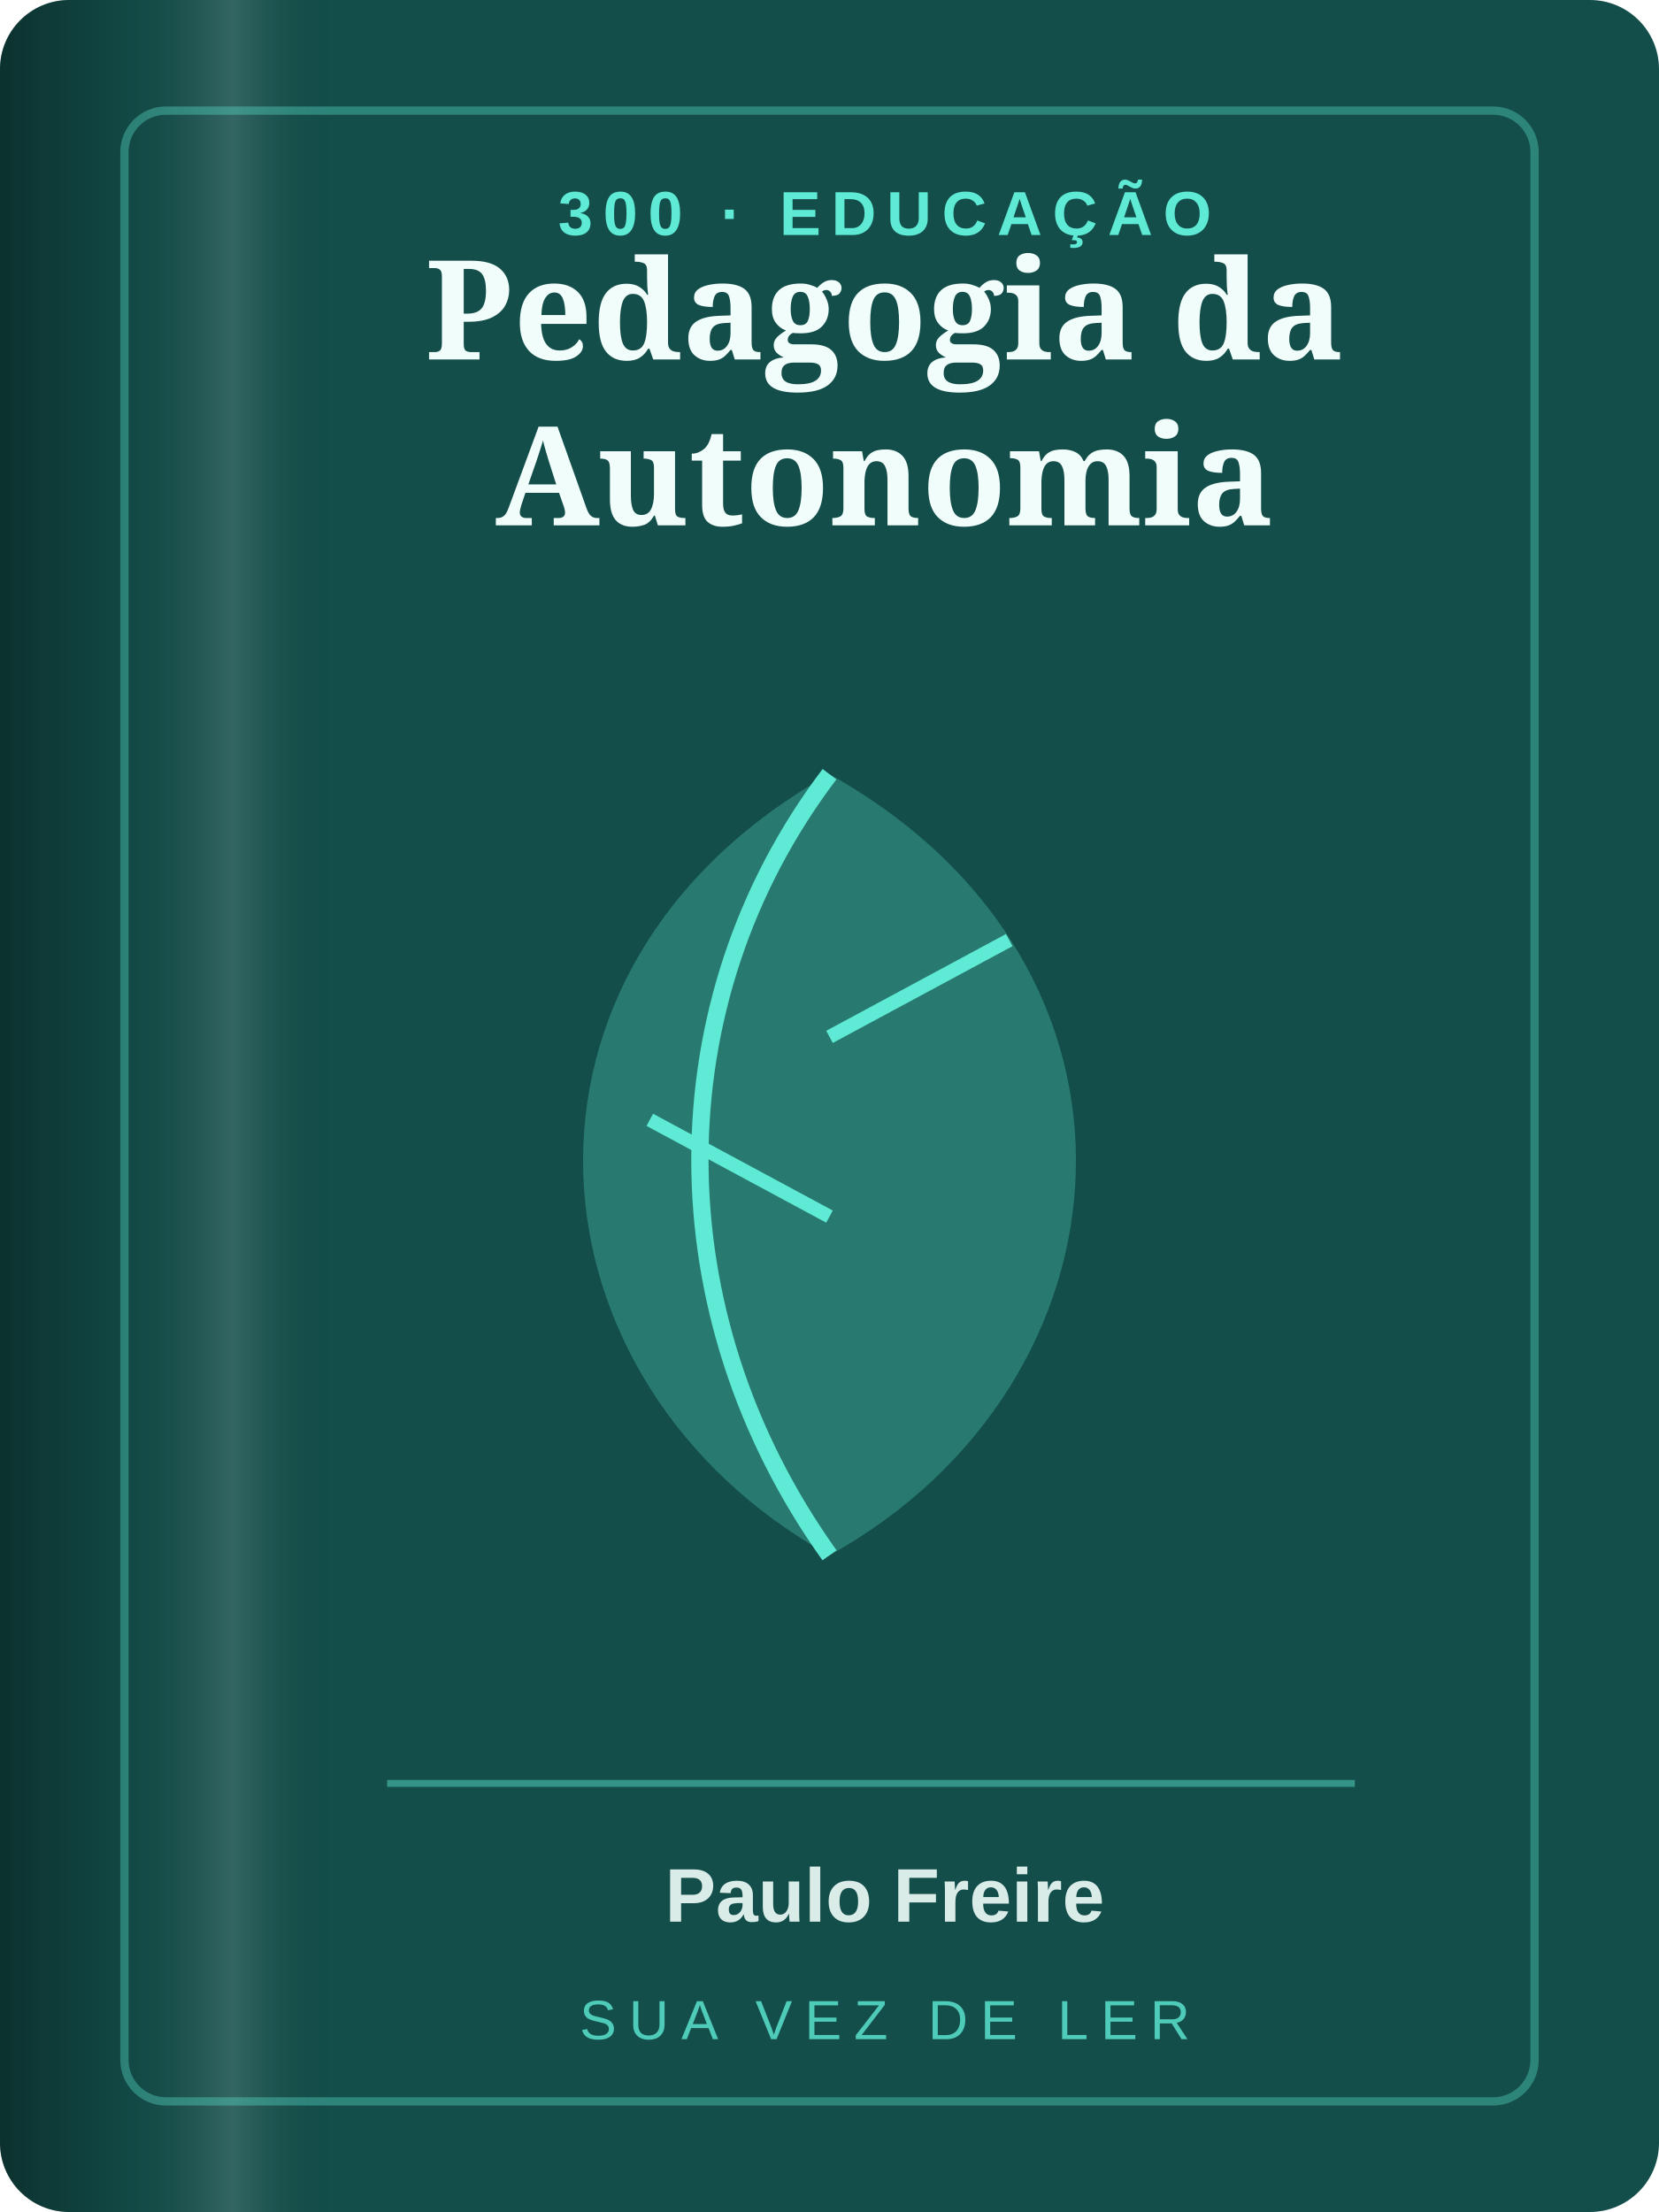
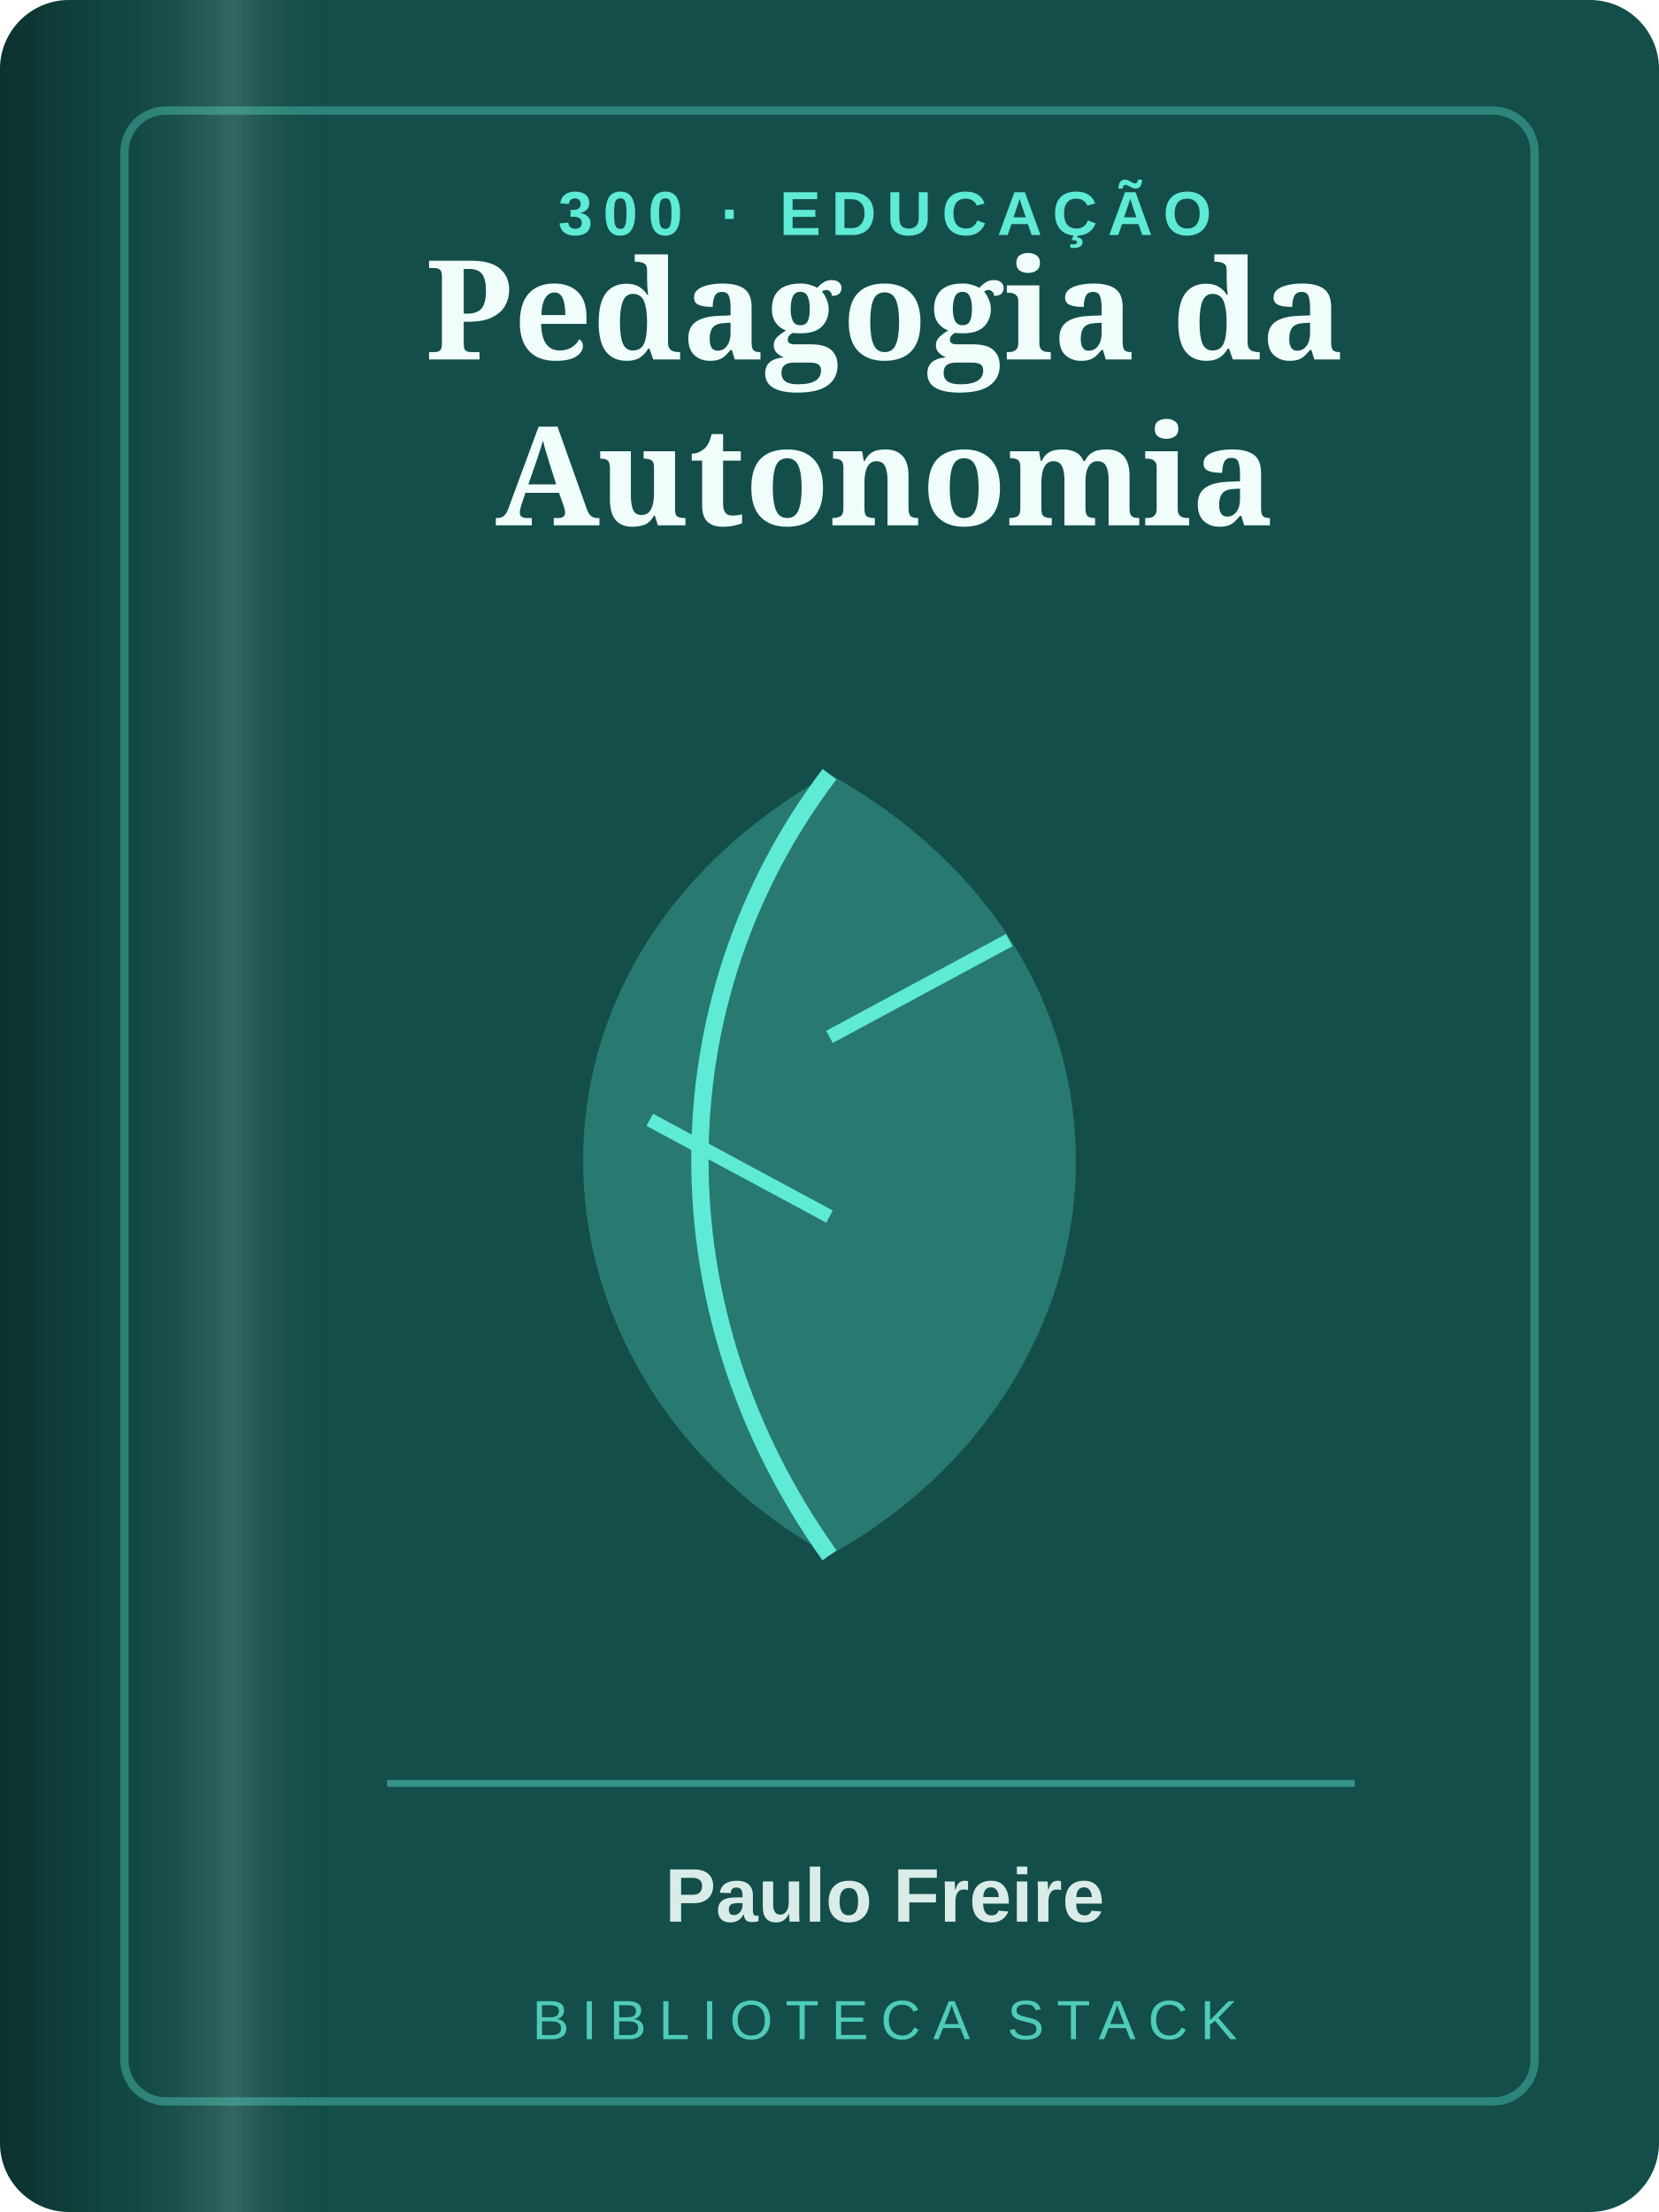
<svg xmlns="http://www.w3.org/2000/svg" viewBox="0 0 240 320" width="240" height="320">
  <defs>
    <linearGradient id="spine14" x1="0" y1="0" x2="1" y2="0">
      <stop offset="0%" stop-color="#000000" stop-opacity="0.36" />
      <stop offset="8%" stop-color="#000000" stop-opacity="0.06" />
      <stop offset="14%" stop-color="#FFFFFF" stop-opacity="0.14" />
      <stop offset="20%" stop-color="#000000" stop-opacity="0" />
    </linearGradient>
  </defs>
  <rect width="240" height="320" rx="10" fill="#134E4A" />
  <rect width="240" height="320" rx="10" fill="url(#spine14)" />
  <rect x="18" y="16" width="204" height="288" rx="6" fill="none" stroke="#5EEAD4" stroke-opacity="0.35" stroke-width="1.2" />
  <text x="128" y="34" text-anchor="middle" font-family="Arial, sans-serif" font-size="9" font-weight="700" letter-spacing="1.5" fill="#5EEAD4">300 · EDUCAÇÃO</text>
  <text x="128" y="52" text-anchor="middle" font-family="Georgia, serif" font-weight="700" font-size="20" fill="#F0FDFA">Pedagogia da</text>
  <text x="128" y="76" text-anchor="middle" font-family="Georgia, serif" font-weight="700" font-size="20" fill="#F0FDFA">Autonomia</text>
  <path d="M120 225 C75 200 70 140 120 112 C170 140 165 200 120 225 Z" fill="#5EEAD4" opacity="0.28" />
  <path d="M120 225 C95 190 95 145 120 112" fill="none" stroke="#5EEAD4" stroke-width="2.5" />
  <line x1="120" y1="150" x2="146" y2="136" stroke="#5EEAD4" stroke-width="2" />
  <line x1="120" y1="176" x2="94" y2="162" stroke="#5EEAD4" stroke-width="2" />
  <line x1="56" y1="258" x2="196" y2="258" stroke="#5EEAD4" stroke-opacity="0.45" stroke-width="1" />
  <text x="128" y="278" text-anchor="middle" font-family="Arial, sans-serif" font-size="11" font-weight="600" fill="#F0FDFA" opacity="0.9">Paulo Freire</text>
-   <text x="128" y="295" text-anchor="middle" font-family="Arial, sans-serif" font-size="8" letter-spacing="1.8" fill="#5EEAD4" opacity="0.8">SUA VEZ DE LER</text>
+   <text x="128" y="295" text-anchor="middle" font-family="Arial, sans-serif" font-size="8" letter-spacing="1.8" fill="#5EEAD4" opacity="0.8">BIBLIOTECA STACK</text>
</svg>
